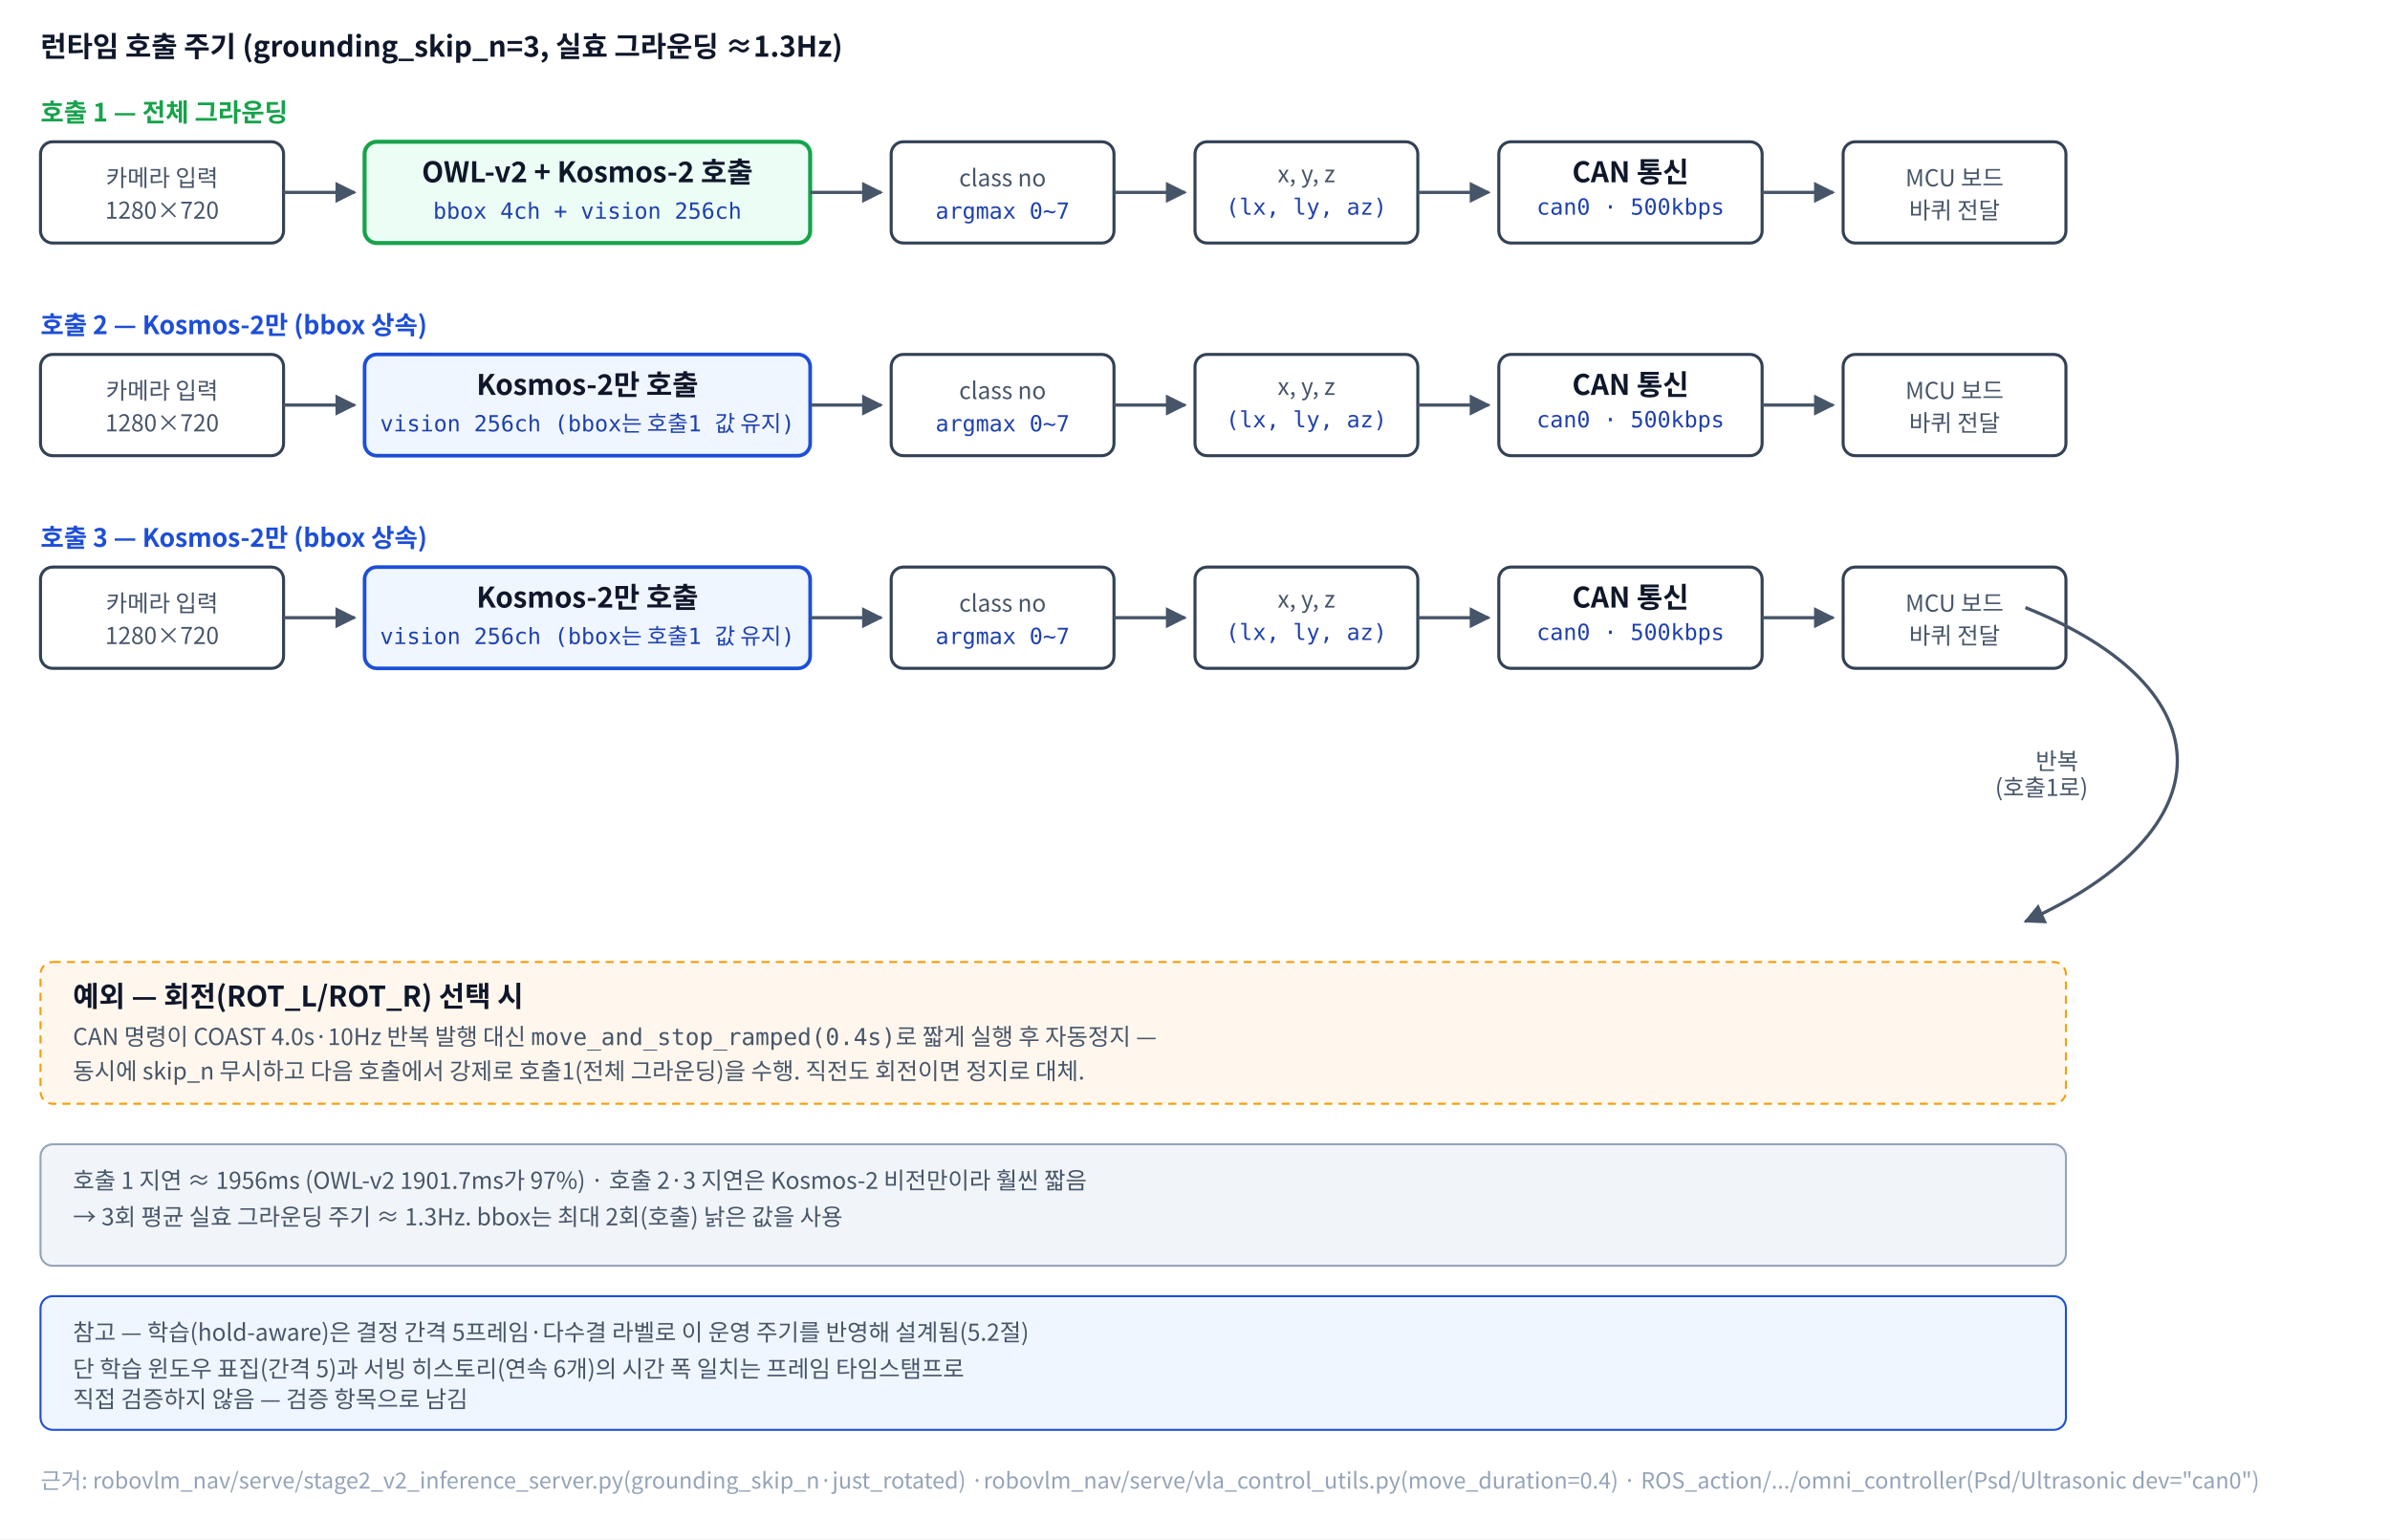
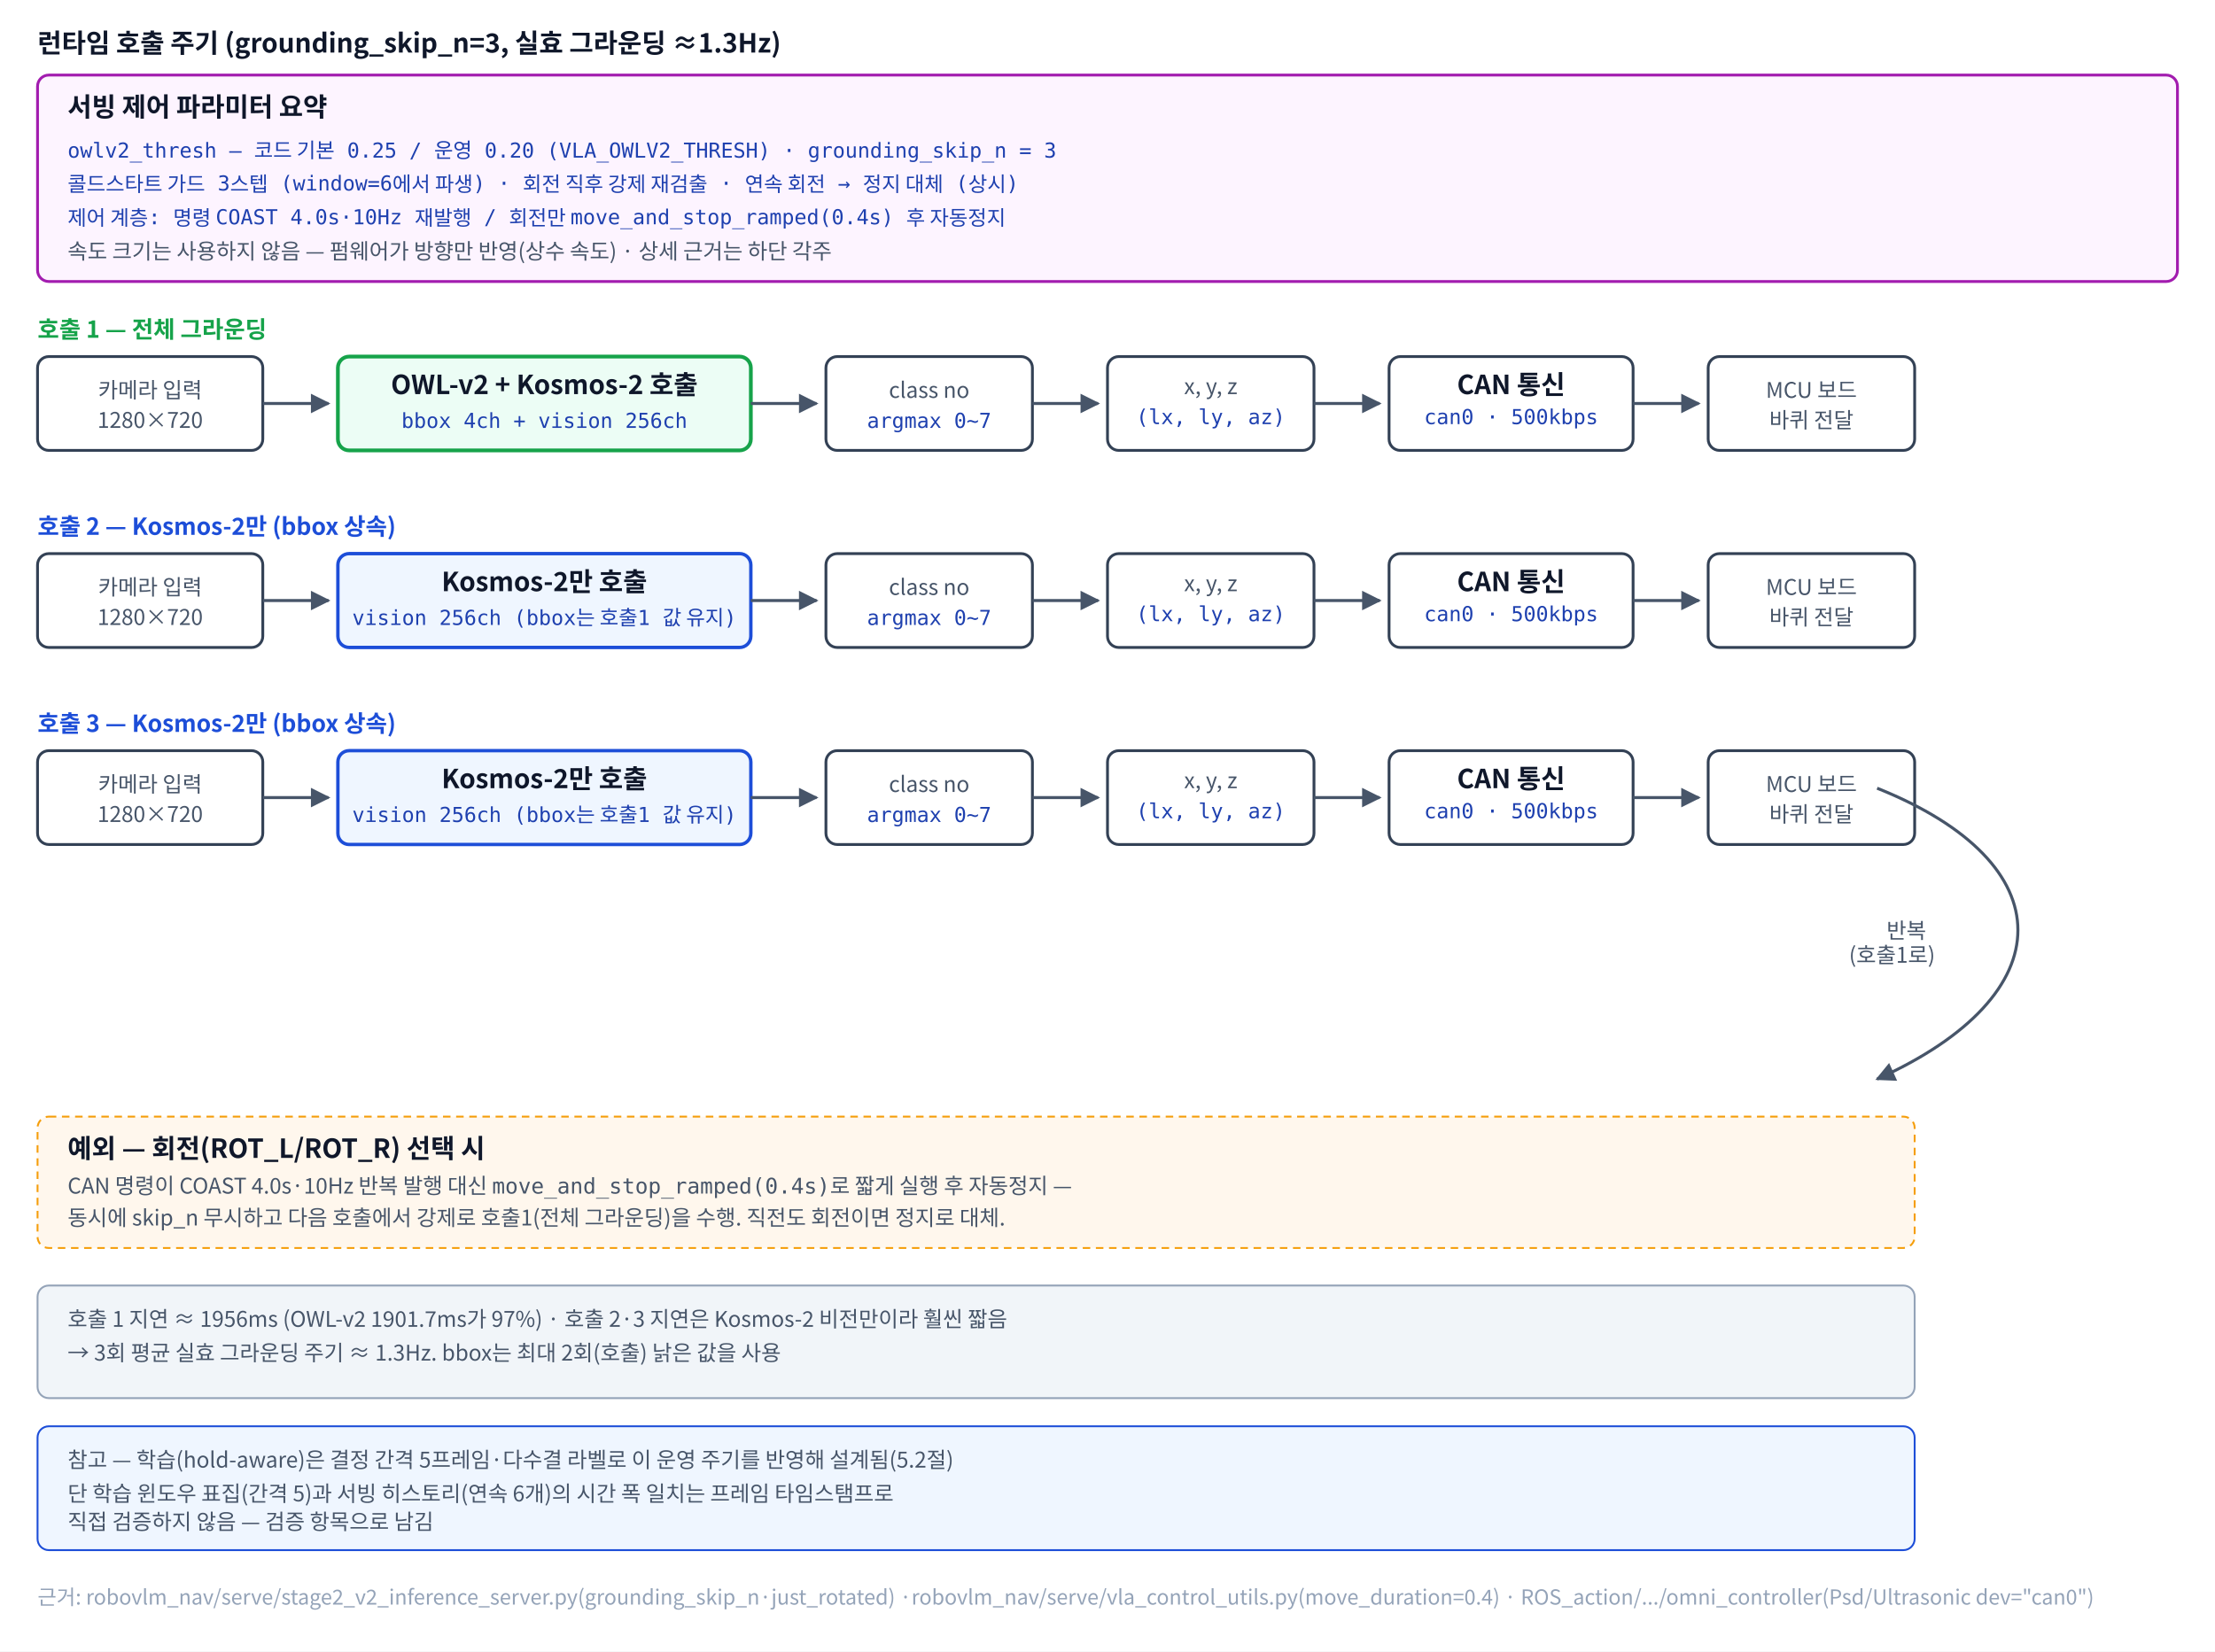
- <svg xmlns="http://www.w3.org/2000/svg" width="1180" height="760" viewBox="0 0 1180 760" font-family="Noto Sans CJK KR, Nanum Gothic, sans-serif">
-   <rect width="1180" height="760" fill="#ffffff" />
+ <svg xmlns="http://www.w3.org/2000/svg" width="1180" height="880" viewBox="0 0 1180 880" font-family="Noto Sans CJK KR, Nanum Gothic, sans-serif">
+   <rect width="1180" height="880" fill="#ffffff" />
  <style>
  .bx{fill:#ffffff;stroke:#334155;stroke-width:1.5;rx:6}
  .full{fill:#ecfdf5;stroke:#16a34a;stroke-width:2}
  .visonly{fill:#eff6ff;stroke:#1d4ed8;stroke-width:1.8}
  .tb{font-size:14px;font-weight:700;fill:#0f172a}
  .ts{font-size:11.5px;fill:#475569}
  .tm{font-size:11px;font-family:monospace;fill:#1e40af}
  .row{font-size:12.5px;font-weight:700}
  .ar{stroke:#475569;stroke-width:1.6;fill:none;marker-end:url(#a)}
</style>
  <defs>
    <marker id="a" viewBox="0 0 10 10" refX="9" refY="5" markerWidth="6.5" markerHeight="6.5" orient="auto">
      <path d="M0,0 L10,5 L0,10 z" fill="#475569" />
    </marker>
  </defs>
  <text x="20" y="28" class="tb" font-size="16">런타임 호출 주기 (grounding_skip_n=3, 실효 그라운딩 ≈1.3Hz)</text>
-   <text x="20" y="60" class="row" fill="#16a34a">호출 1 — 전체 그라운딩</text>
-   <g transform="translate(20,70)">
+   <rect x="20" y="40" width="1140" height="110" fill="#fdf4ff" stroke="#a21caf" stroke-width="1.5" rx="6" />
+   <text x="36" y="62" class="tb" font-size="12.5" fill="#86198f">서빙 제어 파라미터 요약</text>
+   <text x="36" y="84" class="tm" font-size="11.5" fill="#701a75">owlv2_thresh — 코드 기본 0.25 / 운영 0.20 (VLA_OWLV2_THRESH)   ·   grounding_skip_n = 3</text>
+   <text x="36" y="102" class="tm" font-size="11.5" fill="#701a75">콜드스타트 가드 3스텝 (window=6에서 파생)   ·   회전 직후 강제 재검출 · 연속 회전 → 정지 대체 (상시)</text>
+   <text x="36" y="120" class="tm" font-size="11.5" fill="#701a75">제어 계층: 명령 COAST 4.0s·10Hz 재발행 / 회전만 move_and_stop_ramped(0.4s) 후 자동정지</text>
+   <text x="36" y="138" class="ts" font-size="10.5" fill="#a21caf">속도 크기는 사용하지 않음 — 펌웨어가 방향만 반영(상수 속도) · 상세 근거는 하단 각주</text>
+   <text x="20" y="180" class="row" fill="#16a34a">호출 1 — 전체 그라운딩</text>
+   <g transform="translate(20,190)">
    <rect class="bx" x="0" y="0" width="120" height="50" />
    <text class="ts" x="60" y="22" text-anchor="middle">카메라 입력</text>
    <text class="ts" x="60" y="38" text-anchor="middle">1280×720</text>
    <path class="ar" d="M120,25 L155,25" />
    <rect class="bx full" x="160" y="0" width="220" height="50" />
    <text class="tb" x="270" y="20" text-anchor="middle" font-size="12.5">OWL-v2 + Kosmos-2 호출</text>
    <text class="tm" x="270" y="38" text-anchor="middle" font-size="10.5">bbox 4ch + vision 256ch</text>
    <path class="ar" d="M380,25 L415,25" />
    <rect class="bx" x="420" y="0" width="110" height="50" />
    <text class="ts" x="475" y="22" text-anchor="middle">class no</text>
    <text class="tm" x="475" y="38" text-anchor="middle" font-size="10">argmax 0~7</text>
    <path class="ar" d="M530,25 L565,25" />
    <rect class="bx" x="570" y="0" width="110" height="50" />
    <text class="ts" x="625" y="20" text-anchor="middle">x, y, z</text>
    <text class="tm" x="625" y="36" text-anchor="middle" font-size="9.5">(lx, ly, az)</text>
    <path class="ar" d="M680,25 L715,25" />
    <rect class="bx" x="720" y="0" width="130" height="50" fill="#fef3c7" stroke="#b45309" />
    <text class="tb" x="785" y="20" text-anchor="middle" font-size="12">CAN 통신</text>
    <text class="tm" x="785" y="36" text-anchor="middle" font-size="9.5">can0 · 500kbps</text>
    <path class="ar" d="M850,25 L885,25" />
    <rect class="bx" x="890" y="0" width="110" height="50" />
    <text class="ts" x="945" y="22" text-anchor="middle">MCU 보드</text>
    <text class="ts" x="945" y="38" text-anchor="middle">바퀴 전달</text>
  </g>
-   <text x="20" y="165" class="row" fill="#1d4ed8">호출 2 — Kosmos-2만 (bbox 상속)</text>
-   <g transform="translate(20,175)">
+   <text x="20" y="285" class="row" fill="#1d4ed8">호출 2 — Kosmos-2만 (bbox 상속)</text>
+   <g transform="translate(20,295)">
    <rect class="bx" x="0" y="0" width="120" height="50" />
    <text class="ts" x="60" y="22" text-anchor="middle">카메라 입력</text>
    <text class="ts" x="60" y="38" text-anchor="middle">1280×720</text>
    <path class="ar" d="M120,25 L155,25" />
    <rect class="bx visonly" x="160" y="0" width="220" height="50" />
    <text class="tb" x="270" y="20" text-anchor="middle" font-size="12.5">Kosmos-2만 호출</text>
    <text class="tm" x="270" y="38" text-anchor="middle" font-size="10.5">vision 256ch (bbox는 호출1 값 유지)</text>
    <path class="ar" d="M380,25 L415,25" />
    <rect class="bx" x="420" y="0" width="110" height="50" />
    <text class="ts" x="475" y="22" text-anchor="middle">class no</text>
    <text class="tm" x="475" y="38" text-anchor="middle" font-size="10">argmax 0~7</text>
    <path class="ar" d="M530,25 L565,25" />
    <rect class="bx" x="570" y="0" width="110" height="50" />
    <text class="ts" x="625" y="20" text-anchor="middle">x, y, z</text>
    <text class="tm" x="625" y="36" text-anchor="middle" font-size="9.5">(lx, ly, az)</text>
    <path class="ar" d="M680,25 L715,25" />
    <rect class="bx" x="720" y="0" width="130" height="50" fill="#fef3c7" stroke="#b45309" />
    <text class="tb" x="785" y="20" text-anchor="middle" font-size="12">CAN 통신</text>
    <text class="tm" x="785" y="36" text-anchor="middle" font-size="9.5">can0 · 500kbps</text>
    <path class="ar" d="M850,25 L885,25" />
    <rect class="bx" x="890" y="0" width="110" height="50" />
    <text class="ts" x="945" y="22" text-anchor="middle">MCU 보드</text>
    <text class="ts" x="945" y="38" text-anchor="middle">바퀴 전달</text>
  </g>
-   <text x="20" y="270" class="row" fill="#1d4ed8">호출 3 — Kosmos-2만 (bbox 상속)</text>
-   <g transform="translate(20,280)">
+   <text x="20" y="390" class="row" fill="#1d4ed8">호출 3 — Kosmos-2만 (bbox 상속)</text>
+   <g transform="translate(20,400)">
    <rect class="bx" x="0" y="0" width="120" height="50" />
    <text class="ts" x="60" y="22" text-anchor="middle">카메라 입력</text>
    <text class="ts" x="60" y="38" text-anchor="middle">1280×720</text>
    <path class="ar" d="M120,25 L155,25" />
    <rect class="bx visonly" x="160" y="0" width="220" height="50" />
    <text class="tb" x="270" y="20" text-anchor="middle" font-size="12.5">Kosmos-2만 호출</text>
    <text class="tm" x="270" y="38" text-anchor="middle" font-size="10.5">vision 256ch (bbox는 호출1 값 유지)</text>
    <path class="ar" d="M380,25 L415,25" />
    <rect class="bx" x="420" y="0" width="110" height="50" />
    <text class="ts" x="475" y="22" text-anchor="middle">class no</text>
    <text class="tm" x="475" y="38" text-anchor="middle" font-size="10">argmax 0~7</text>
    <path class="ar" d="M530,25 L565,25" />
    <rect class="bx" x="570" y="0" width="110" height="50" />
    <text class="ts" x="625" y="20" text-anchor="middle">x, y, z</text>
    <text class="tm" x="625" y="36" text-anchor="middle" font-size="9.5">(lx, ly, az)</text>
    <path class="ar" d="M680,25 L715,25" />
    <rect class="bx" x="720" y="0" width="130" height="50" fill="#fef3c7" stroke="#b45309" />
    <text class="tb" x="785" y="20" text-anchor="middle" font-size="12">CAN 통신</text>
    <text class="tm" x="785" y="36" text-anchor="middle" font-size="9.5">can0 · 500kbps</text>
    <path class="ar" d="M850,25 L885,25" />
    <rect class="bx" x="890" y="0" width="110" height="50" />
    <text class="ts" x="945" y="22" text-anchor="middle">MCU 보드</text>
    <text class="ts" x="945" y="38" text-anchor="middle">바퀴 전달</text>
  </g>
-   <path class="ar" d="M1000,300 C 1100,340 1100,410 1000,455" fill="none" />
-   <text x="1005" y="380" class="ts" fill="#64748b" font-size="11">반복</text>
-   <text x="985" y="393" class="ts" fill="#64748b" font-size="11">(호출1로)</text>
-   <rect x="20" y="475" width="1000" height="70" fill="#fff7ed" stroke="#f59e0b" stroke-dasharray="4 3" rx="6" />
-   <text x="36" y="497" class="tb" font-size="12.5" fill="#b45309">예외 — 회전(ROT_L/ROT_R) 선택 시</text>
-   <text x="36" y="516" class="ts" fill="#78350f">CAN 명령이 COAST 4.0s·10Hz 반복 발행 대신 <tspan font-family="monospace">move_and_stop_ramped(0.4s)</tspan>로 짧게 실행 후 자동정지 —</text>
-   <text x="36" y="533" class="ts" fill="#78350f">동시에 skip_n 무시하고 다음 호출에서 강제로 호출1(전체 그라운딩)을 수행. 직전도 회전이면 정지로 대체.</text>
-   <rect x="20" y="565" width="1000" height="60" fill="#f1f5f9" stroke="#94a3b8" rx="6" />
-   <text x="36" y="587" class="ts" fill="#334155">호출 1 지연 ≈ 1956ms (OWL-v2 1901.7ms가 97%) · 호출 2·3 지연은 Kosmos-2 비전만이라 훨씬 짧음</text>
-   <text x="36" y="605" class="ts" fill="#334155">→ 3회 평균 실효 그라운딩 주기 ≈ 1.3Hz. bbox는 최대 2회(호출) 낡은 값을 사용</text>
-   <rect x="20" y="640" width="1000" height="66" fill="#eff6ff" stroke="#1d4ed8" rx="6" />
-   <text x="36" y="662" class="ts" fill="#1e3a8a">참고 — 학습(hold-aware)은 결정 간격 5프레임·다수결 라벨로 이 운영 주기를 반영해 설계됨(5.2절)</text>
-   <text x="36" y="680" class="ts" fill="#1e3a8a">단 학습 윈도우 표집(간격 5)과 서빙 히스토리(연속 6개)의 시간 폭 일치는 프레임 타임스탬프로</text>
-   <text x="36" y="695" class="ts" fill="#1e3a8a">직접 검증하지 않음 — 검증 항목으로 남김</text>
-   <text x="20" y="735" font-size="11" fill="#94a3b8">근거: robovlm_nav/serve/stage2_v2_inference_server.py(grounding_skip_n·just_rotated) ·
+   <path class="ar" d="M1000,420 C 1100,460 1100,530 1000,575" fill="none" />
+   <text x="1005" y="500" class="ts" fill="#64748b" font-size="11">반복</text>
+   <text x="985" y="513" class="ts" fill="#64748b" font-size="11">(호출1로)</text>
+   <rect x="20" y="595" width="1000" height="70" fill="#fff7ed" stroke="#f59e0b" stroke-dasharray="4 3" rx="6" />
+   <text x="36" y="617" class="tb" font-size="12.5" fill="#b45309">예외 — 회전(ROT_L/ROT_R) 선택 시</text>
+   <text x="36" y="636" class="ts" fill="#78350f">CAN 명령이 COAST 4.0s·10Hz 반복 발행 대신 <tspan font-family="monospace">move_and_stop_ramped(0.4s)</tspan>로 짧게 실행 후 자동정지 —</text>
+   <text x="36" y="653" class="ts" fill="#78350f">동시에 skip_n 무시하고 다음 호출에서 강제로 호출1(전체 그라운딩)을 수행. 직전도 회전이면 정지로 대체.</text>
+   <rect x="20" y="685" width="1000" height="60" fill="#f1f5f9" stroke="#94a3b8" rx="6" />
+   <text x="36" y="707" class="ts" fill="#334155">호출 1 지연 ≈ 1956ms (OWL-v2 1901.7ms가 97%) · 호출 2·3 지연은 Kosmos-2 비전만이라 훨씬 짧음</text>
+   <text x="36" y="725" class="ts" fill="#334155">→ 3회 평균 실효 그라운딩 주기 ≈ 1.3Hz. bbox는 최대 2회(호출) 낡은 값을 사용</text>
+   <rect x="20" y="760" width="1000" height="66" fill="#eff6ff" stroke="#1d4ed8" rx="6" />
+   <text x="36" y="782" class="ts" fill="#1e3a8a">참고 — 학습(hold-aware)은 결정 간격 5프레임·다수결 라벨로 이 운영 주기를 반영해 설계됨(5.2절)</text>
+   <text x="36" y="800" class="ts" fill="#1e3a8a">단 학습 윈도우 표집(간격 5)과 서빙 히스토리(연속 6개)의 시간 폭 일치는 프레임 타임스탬프로</text>
+   <text x="36" y="815" class="ts" fill="#1e3a8a">직접 검증하지 않음 — 검증 항목으로 남김</text>
+   <text x="20" y="855" font-size="11" fill="#94a3b8">근거: robovlm_nav/serve/stage2_v2_inference_server.py(grounding_skip_n·just_rotated) ·
robovlm_nav/serve/vla_control_utils.py(move_duration=0.4) · ROS_action/.../omni_controller(Psd/Ultrasonic dev="can0")</text>
</svg>
